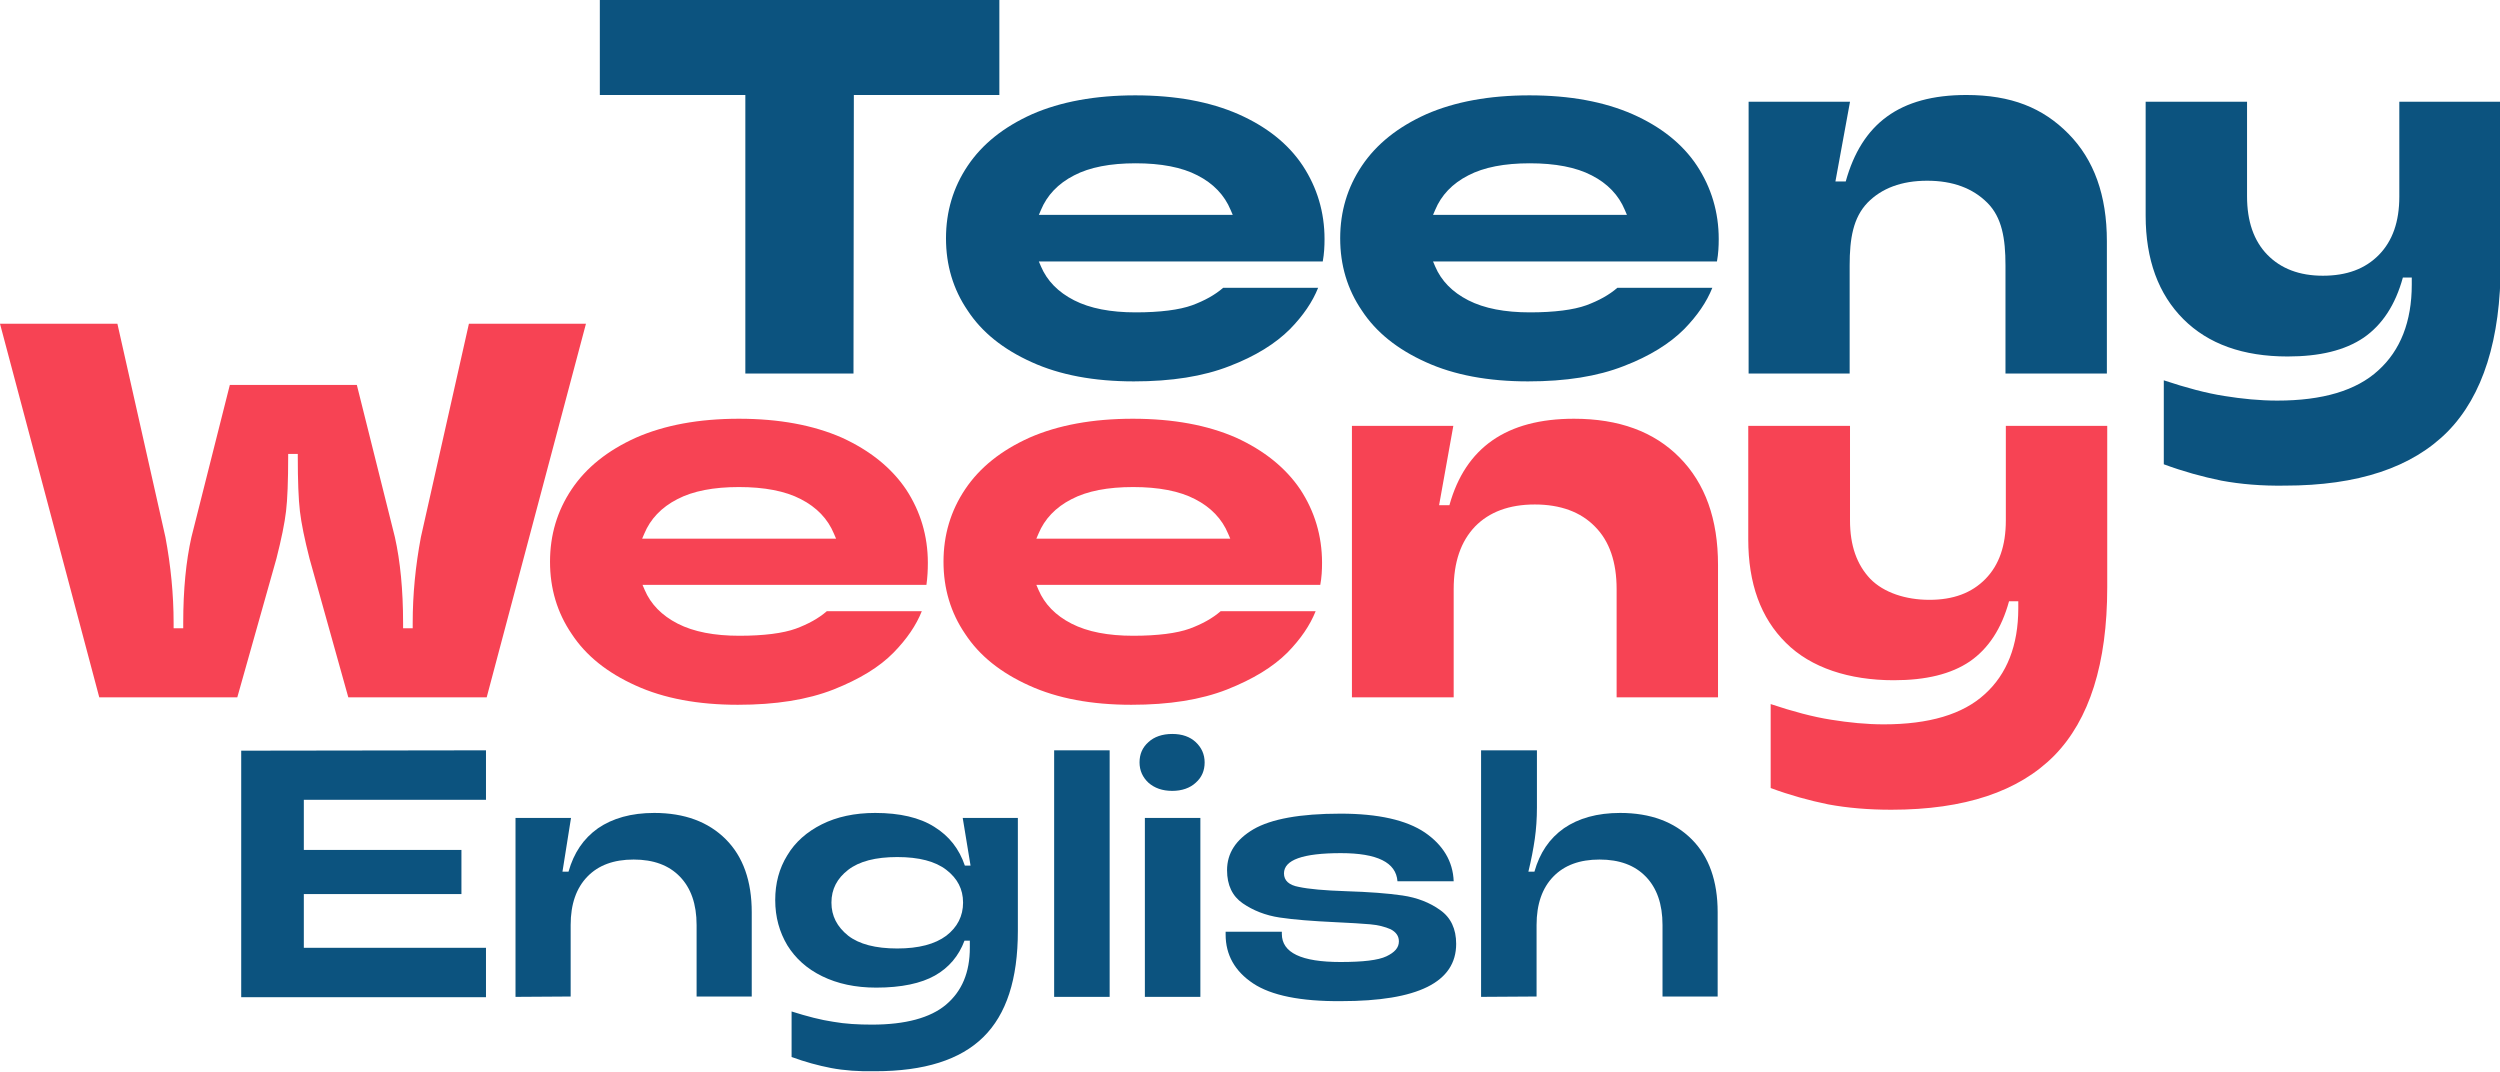
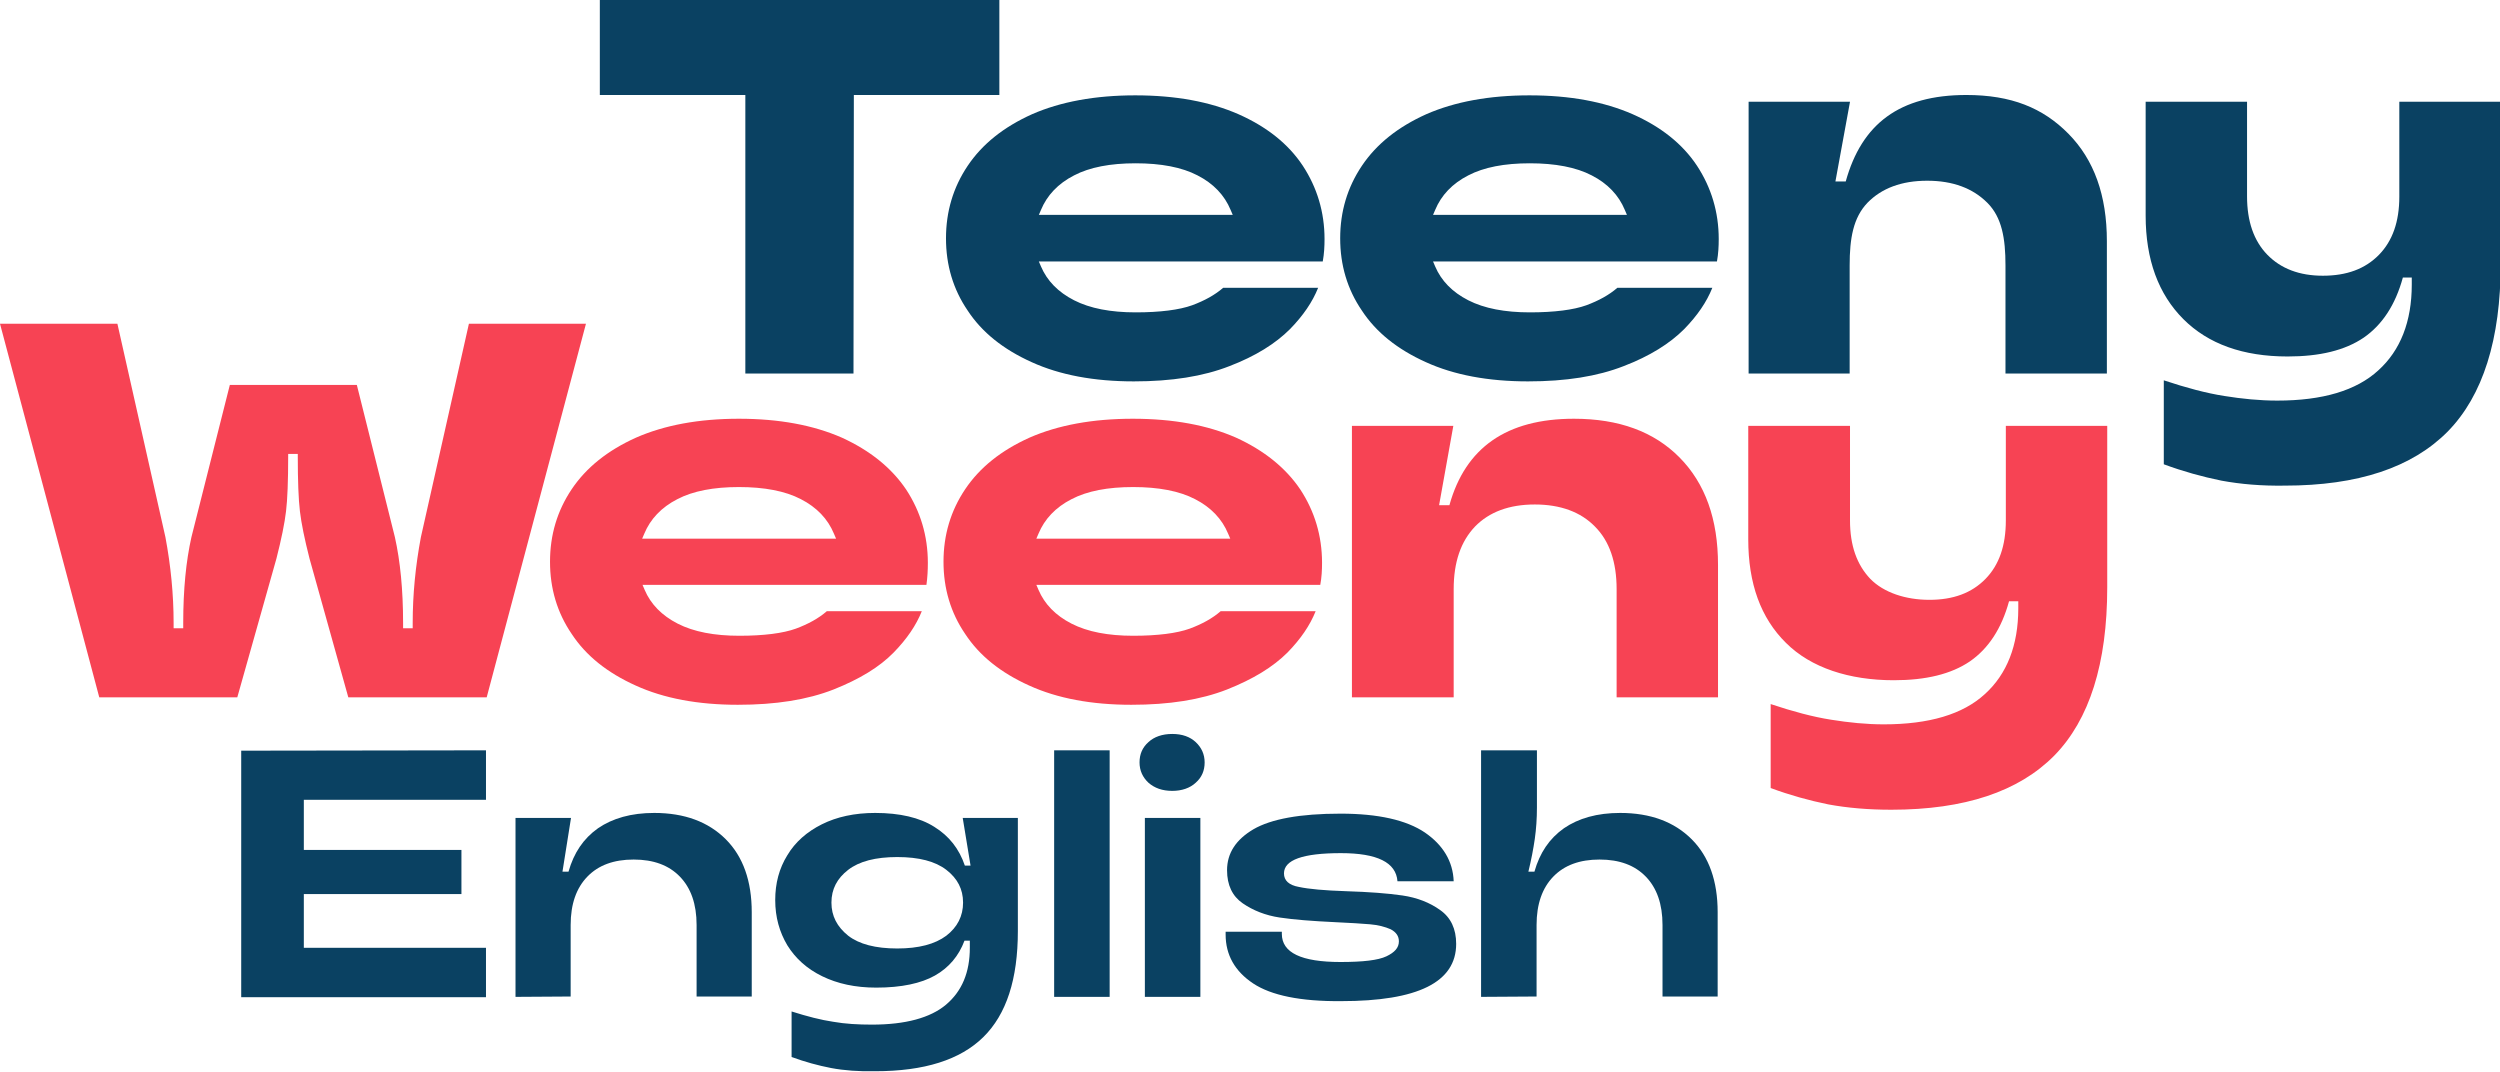
<svg xmlns="http://www.w3.org/2000/svg" version="1.1" id="Layer_1" x="0px" y="0px" viewBox="0 0 702.7 301.2" style="enable-background:new 0 0 702.7 301.2;" xml:space="preserve">
  <style type="text/css">
- 	.st0{fill:#0C537F;}
+ 	.st0{fill:#0A4162;}
	.st1{fill:#F74354;}
</style>
  <g id="Logotype">
    <g id="English">
      <path class="st0" d="M136.6,210.9v13.9H85.4v14.1h44.3v12.4H85.4v15.1h51.2v13.9H67.8v-69.3L136.6,210.9L136.6,210.9z" />
      <path class="st0" d="M144.9,280.2v-50.3h15.6l-2.4,15.1h1.7c1.5-5.3,4.2-9.3,8.3-12.2c4.1-2.8,9.3-4.3,15.8-4.3    c8.5,0,15.2,2.5,20.1,7.4c4.9,4.9,7.3,11.8,7.3,20.5v23.7h-15.5v-20.1c0-5.9-1.6-10.4-4.7-13.6c-3.1-3.2-7.4-4.8-13-4.8    s-9.9,1.6-13,4.8c-3.1,3.2-4.7,7.7-4.7,13.6v20.1L144.9,280.2L144.9,280.2z" />
      <path class="st0" d="M233.6,300.2c-3.6-0.7-7.3-1.7-11.1-3.1v-12.8c4.4,1.4,8.3,2.4,11.7,2.9c3.4,0.6,7,0.8,10.9,0.8    c9.4,0,16.4-1.9,20.8-5.6c4.5-3.8,6.7-9.1,6.7-16v-2h-1.5c-1.6,4.3-4.4,7.6-8.3,9.8c-3.9,2.2-9.4,3.4-16.5,3.4    c-5.9,0-10.9-1.1-15.2-3.2c-4.3-2.1-7.5-5-9.8-8.7c-2.2-3.7-3.4-7.9-3.4-12.7c0-4.7,1.1-8.9,3.4-12.6c2.2-3.7,5.5-6.6,9.7-8.7    c4.2-2.1,9.2-3.2,15-3.2c6.9,0,12.5,1.3,16.6,3.9c4.2,2.6,7,6.2,8.6,10.9h1.6l-2.2-13.4h15.5v31.8c0,13.5-3.2,23.4-9.7,29.8    c-6.5,6.4-16.6,9.6-30.4,9.6C241.5,301.2,237.3,300.9,233.6,300.2z M266,263c3.1-2.4,4.7-5.5,4.7-9.3c0-3.8-1.6-6.8-4.7-9.2    c-3.1-2.4-7.7-3.6-13.8-3.6c-6.1,0-10.7,1.2-13.8,3.6c-3.1,2.4-4.7,5.4-4.7,9.2c0,3.8,1.6,6.8,4.7,9.3c3.1,2.4,7.7,3.6,13.8,3.6    C258.2,266.6,262.8,265.4,266,263z" />
      <path class="st0" d="M311.9,280.2h-15.6v-69.3h15.6V280.2z" />
      <path class="st0" d="M322.8,220c-1.6-1.5-2.5-3.4-2.5-5.7c0-2.3,0.8-4.2,2.5-5.7c1.6-1.5,3.9-2.3,6.7-2.3c2.8,0,5,0.8,6.6,2.3    c1.6,1.5,2.5,3.4,2.5,5.7c0,2.3-0.8,4.2-2.5,5.7c-1.6,1.5-3.9,2.3-6.6,2.3C326.7,222.3,324.5,221.5,322.8,220z M337.4,280.2h-15.6    v-50.3h15.6V280.2z" />
      <path class="st0" d="M352.2,276.4c-5.1-3.4-7.7-8-7.7-13.7v-0.8h15.8v0.6c0,5.3,5.5,7.9,16.5,7.9c6.3,0,10.6-0.5,12.9-1.6    c2.3-1.1,3.5-2.4,3.5-4.2c0-1.5-0.8-2.6-2.3-3.4c-1.6-0.7-3.5-1.2-5.8-1.4c-2.3-0.2-5.6-0.4-9.9-0.6c-6.3-0.3-11.5-0.7-15.5-1.3    c-4-0.6-7.5-2-10.4-4c-2.9-2-4.4-5.1-4.4-9.3c0-4.8,2.5-8.6,7.4-11.5c5-2.9,13.1-4.4,24.5-4.4c10.6,0,18.5,1.8,23.7,5.3    c5.1,3.5,7.9,8.1,8.1,13.7h-15.8c-0.4-5.3-5.7-7.9-15.9-7.9c-10.7,0-16,1.9-16,5.7c0,2,1.4,3.3,4.2,3.8c2.8,0.6,7.2,1,13.3,1.2    c6.4,0.2,11.7,0.6,15.8,1.2c4.1,0.6,7.7,2,10.6,4.1c3,2.1,4.5,5.3,4.5,9.5c0,10.8-10.8,16.1-32.3,16.1    C365.6,281.5,357.3,279.8,352.2,276.4z" />
      <path class="st0" d="M416.3,280.2v-69.3H432V227c0,3-0.2,6-0.6,8.8c-0.4,2.8-1,5.9-1.8,9.2h1.7c1.5-5.3,4.2-9.3,8.3-12.2    c4.1-2.8,9.3-4.3,15.8-4.3c8.5,0,15.2,2.5,20.1,7.4c4.9,4.9,7.3,11.8,7.3,20.5v23.7h-15.5v-20.1c0-5.9-1.6-10.4-4.7-13.6    c-3.1-3.2-7.4-4.8-13-4.8s-9.9,1.6-13,4.8c-3.1,3.2-4.7,7.7-4.7,13.6v20.1L416.3,280.2L416.3,280.2z" />
    </g>
    <g id="Weeny">
      <path class="st1" d="M27.9,196L0,91h33l13.5,60c1.5,8,2.3,16.1,2.3,24.1v1.5h2.7v-1.5c0-9.4,0.8-17.4,2.3-24.1l10.8-42.8h35.7    L111,151c1.5,6.7,2.3,14.8,2.3,24.1v1.5h2.7v-1.5c0-8.1,0.8-16.1,2.3-24.1l13.5-60h32.9l-27.9,105H97.9L87,157    c-1.4-5.5-2.3-9.9-2.7-13.3c-0.4-3.4-0.6-8.5-0.6-15.5v-0.6H81v0.6c0,7-0.2,12.2-0.6,15.5c-0.4,3.4-1.3,7.8-2.7,13.3l-11,39H27.9z    " />
      <path class="st1" d="M380,196v-76.3h28.5l-4,22.3h2.9c4.5-16.2,16.1-24.3,35-24.3c12.6,0,22.5,3.6,29.7,10.9    c7.2,7.3,10.8,17.3,10.8,30.2V196h-28.5v-30.4c0-7.6-2-13.5-6.1-17.6c-4-4.1-9.7-6.2-16.9-6.2c-7.2,0-12.8,2.1-16.8,6.2    c-4,4.2-6,10-6,17.6V196H380z" />
      <path class="st1" d="M513.9,226.1c-5.4-1.1-10.8-2.6-16.2-4.6v-23.6c6.3,2.1,11.9,3.6,17,4.4c5,0.8,9.9,1.3,14.8,1.3    c12.7,0,22.2-2.8,28.4-8.5c6.2-5.6,9.4-13.7,9.4-24.1V169h-2.6c-2.1,7.7-5.8,13.3-11,16.9c-5.3,3.6-12.4,5.3-21.4,5.3    c-12.5,0-23.3-3.5-30.3-10.5c-7.1-7-10.6-16.7-10.6-29.1v-31.9H520v26.6c0,7,1.9,12.4,5.7,16.4c3.8,3.9,10,5.9,16.6,5.9    c6.7,0,11.9-1.9,15.8-5.9c3.8-3.9,5.7-9.3,5.7-16.4v-26.6h28.5v45.4c0,21.4-5,37.2-14.9,47.3c-10,10.1-25.2,15.2-45.8,15.2    C525.2,227.6,519.3,227.1,513.9,226.1z" />
      <path class="st1" d="M371.6,158.2c0-7.6-2.1-14.5-6.1-20.6c-4.1-6.1-10.2-11-18.1-14.6c-8-3.5-17.6-5.3-29-5.3    c-11.3,0-21,1.8-29,5.3c-8,3.6-14,8.4-18.1,14.5c-4.1,6.1-6.1,12.9-6.1,20.4s2,14.3,6.1,20.3c4,6.1,10,10.9,18,14.5    c7.9,3.6,17.5,5.4,28.7,5.4c10.6,0,19.5-1.4,26.9-4.3c7.3-2.9,12.9-6.3,17-10.4c3.7-3.8,6.3-7.6,7.9-11.6h-1.1h-25.6l0,0    c-2.3,2-5.2,3.6-8.7,4.9c-3.6,1.3-9,2-15.9,2c-7,0-12.8-1.1-17.3-3.4c-4.5-2.3-7.6-5.5-9.3-9.5l-0.6-1.4h78.8h1    C371.5,162.3,371.6,160.2,371.6,158.2z M291.3,151.4l0.6-1.4c1.7-4.1,4.8-7.4,9.3-9.7c4.4-2.3,10.2-3.4,17.3-3.4    c7.1,0,13,1.1,17.4,3.4c4.5,2.3,7.6,5.6,9.3,9.7l0.6,1.4L291.3,151.4L291.3,151.4z" />
      <path class="st1" d="M260.8,158.2c0-7.6-2.1-14.5-6.1-20.6c-4.1-6.1-10.2-11-18.1-14.6c-8-3.5-17.6-5.3-28.9-5.3    c-11.3,0-20.9,1.8-28.9,5.3c-8,3.6-14,8.4-18.1,14.5c-4.1,6.1-6.1,12.9-6.1,20.4s2,14.3,6.1,20.3c4,6.1,10,10.9,18,14.5    c7.9,3.6,17.5,5.4,28.7,5.4c10.6,0,19.5-1.4,26.9-4.3c7.3-2.9,12.9-6.3,16.9-10.4c3.7-3.8,6.3-7.6,7.9-11.6h-1.1h-25.6l0,0    c-2.3,2-5.2,3.6-8.7,4.9c-3.6,1.3-9,2-15.9,2c-7,0-12.8-1.1-17.3-3.4c-4.5-2.3-7.6-5.5-9.3-9.5l-0.6-1.4h78.8h1    C260.7,162.3,260.8,160.2,260.8,158.2z M180.5,151.4l0.6-1.4c1.7-4.1,4.8-7.4,9.3-9.7c4.4-2.3,10.2-3.4,17.3-3.4    c7.1,0,13,1.1,17.4,3.4c4.5,2.3,7.6,5.6,9.3,9.7l0.6,1.4L180.5,151.4L180.5,151.4z" />
    </g>
    <g id="Teeny">
      <path class="st0" d="M491.5,105V28.6H520L515.9,51h2.9c4.5-16.2,15.1-24.3,33.9-24.3c12.6,0,21.5,3.6,28.7,10.9    c7.2,7.3,10.8,17.3,10.8,30.2V105h-28.5V74.6c0-7.6-1-13.5-5.1-17.6c-4.1-4.1-9.7-6.2-16.9-6.2c-7.2,0-12.8,2.1-16.8,6.2    c-4,4.2-5,10-5,17.6V105H491.5z" />
      <path class="st0" d="M624.4,135.1c-5.4-1.1-10.8-2.6-16.2-4.6v-23.6c6.3,2.1,11.9,3.6,17,4.4c5,0.8,9.9,1.3,14.9,1.3    c12.7,0,22.2-2.8,28.4-8.5c6.2-5.6,9.4-13.7,9.4-24.1V78h-2.5c-2.1,7.7-5.8,13.3-11,16.9c-5.3,3.6-12.4,5.3-21.4,5.3    c-12.5,0-22.3-3.5-29.3-10.5c-7-7-10.6-16.7-10.6-29.1V28.6h28.5v26.6c0,7,1.9,12.5,5.7,16.4c3.8,3.9,9,5.9,15.6,5.9    c6.7,0,11.9-1.9,15.8-5.9c3.8-3.9,5.7-9.3,5.7-16.3V28.6h28.5v45.4c0,21.4-5,37.2-14.9,47.3c-10,10.1-25.2,15.2-45.8,15.2    C635.7,136.6,629.8,136.1,624.4,135.1z" />
      <path class="st0" d="M483.1,67.2c0-7.6-2.1-14.5-6.1-20.6c-4.1-6.2-10.2-11-18.1-14.5c-8-3.5-17.6-5.3-29-5.3    c-11.3,0-21,1.8-29,5.3c-8,3.6-14,8.4-18.1,14.5c-4.1,6.1-6.1,12.9-6.1,20.4s2,14.3,6.1,20.3c4,6.1,10,10.9,18,14.5    c7.9,3.6,17.5,5.4,28.7,5.4c10.6,0,19.5-1.4,26.9-4.3c7.3-2.8,12.9-6.3,17-10.4c3.7-3.8,6.3-7.6,7.9-11.6h-1.1h-25.6l0,0    c-2.3,2-5.2,3.6-8.7,4.9c-3.6,1.3-9,2-15.9,2c-7,0-12.8-1.1-17.3-3.4c-4.5-2.3-7.6-5.5-9.3-9.5l-0.6-1.4h78.8h1    C483,71.3,483.1,69.2,483.1,67.2z M402.8,60.4l0.6-1.4c1.7-4.1,4.8-7.4,9.3-9.7c4.4-2.3,10.2-3.4,17.3-3.4c7.1,0,13,1.1,17.4,3.4    c4.5,2.3,7.6,5.6,9.3,9.7l0.6,1.4L402.8,60.4L402.8,60.4z" />
      <path class="st0" d="M372.3,67.2c0-7.6-2.1-14.5-6.1-20.6c-4.1-6.2-10.2-11-18.1-14.5c-8-3.5-17.6-5.3-29-5.3    c-11.3,0-21,1.8-29,5.3c-8,3.6-14,8.4-18.1,14.5c-4.1,6.1-6.1,12.9-6.1,20.4s2,14.3,6.1,20.3c4,6.1,10,10.9,18,14.5    c7.9,3.6,17.5,5.4,28.7,5.4c10.6,0,19.5-1.4,26.9-4.3c7.3-2.8,12.9-6.3,17-10.4c3.7-3.8,6.3-7.6,7.9-11.6h-1.1h-25.6l0,0    c-2.3,2-5.2,3.6-8.7,4.9c-3.6,1.3-9,2-15.9,2c-7,0-12.8-1.1-17.3-3.4c-4.5-2.3-7.6-5.5-9.3-9.5l-0.6-1.4h78.8h1    C372.2,71.3,372.3,69.2,372.3,67.2z M292,60.4l0.6-1.4c1.7-4.1,4.8-7.4,9.3-9.7c4.4-2.3,10.2-3.4,17.3-3.4c7.1,0,13,1.1,17.4,3.4    c4.5,2.3,7.6,5.6,9.3,9.7l0.6,1.4L292,60.4L292,60.4z" />
      <path class="st0" d="M239.9,105h-30.4V26.7h-40.9V0h112.3v26.7h-40.9L239.9,105L239.9,105z" />
    </g>
  </g>
</svg>
